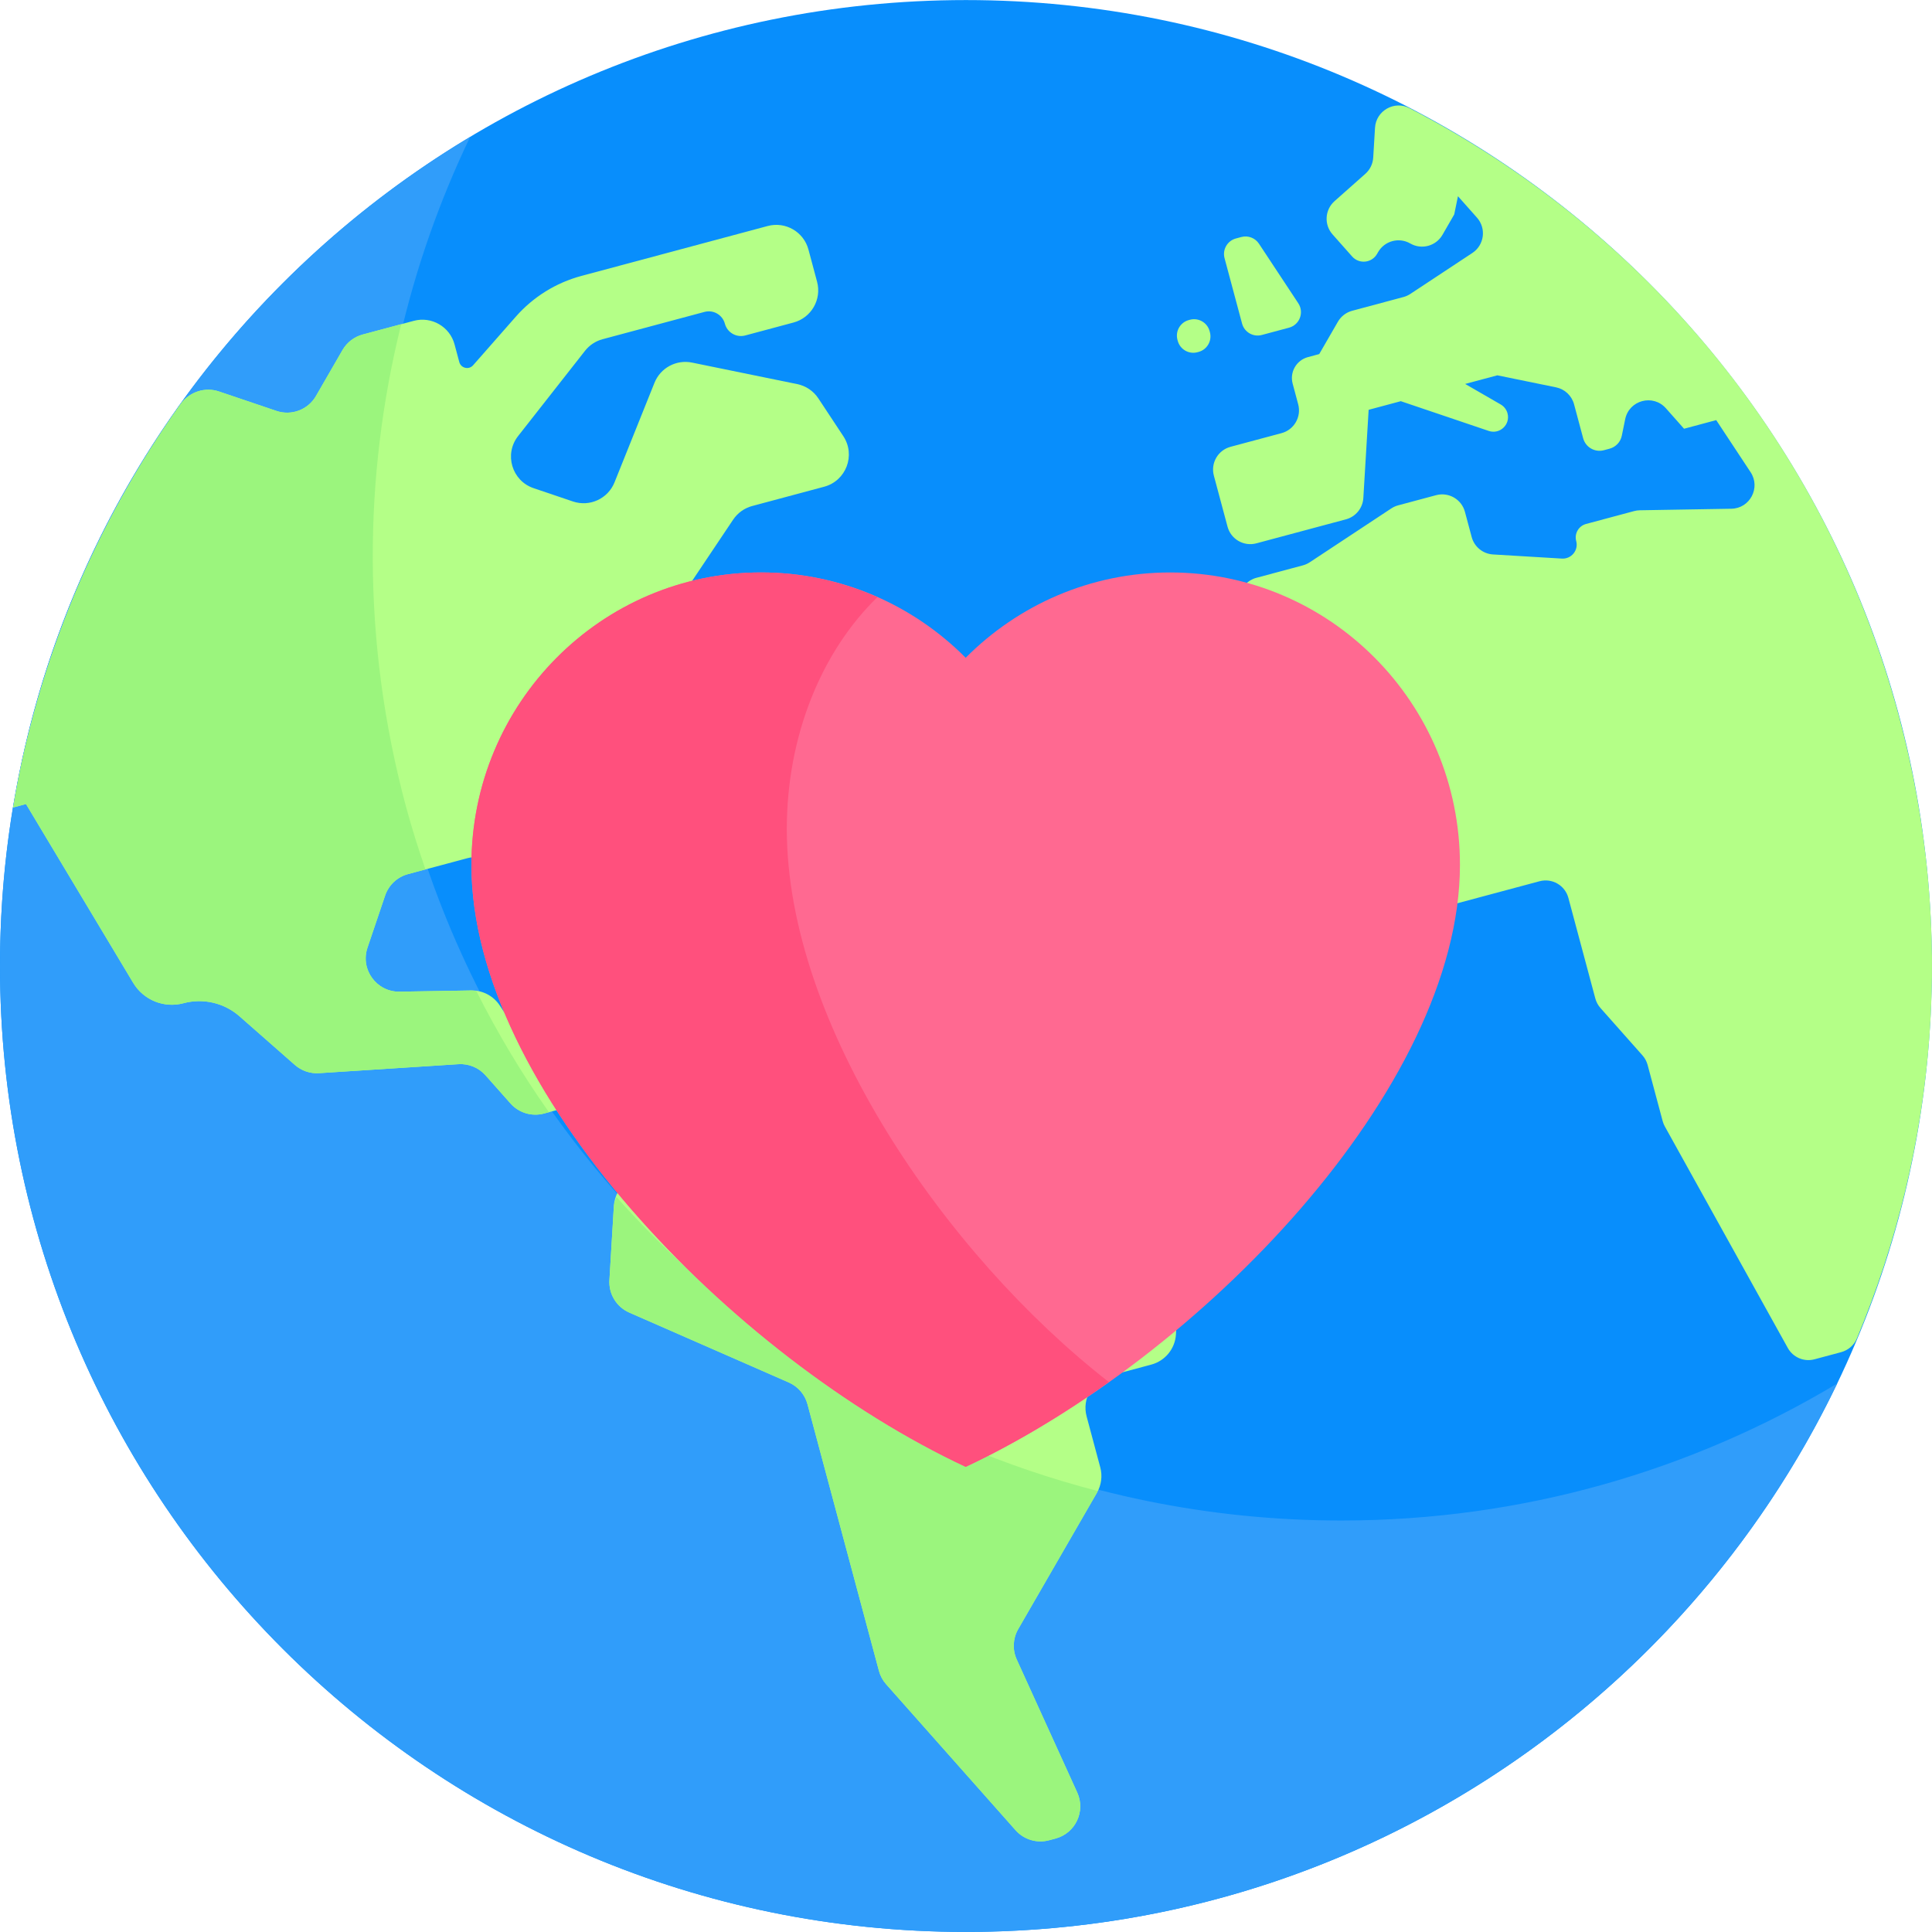
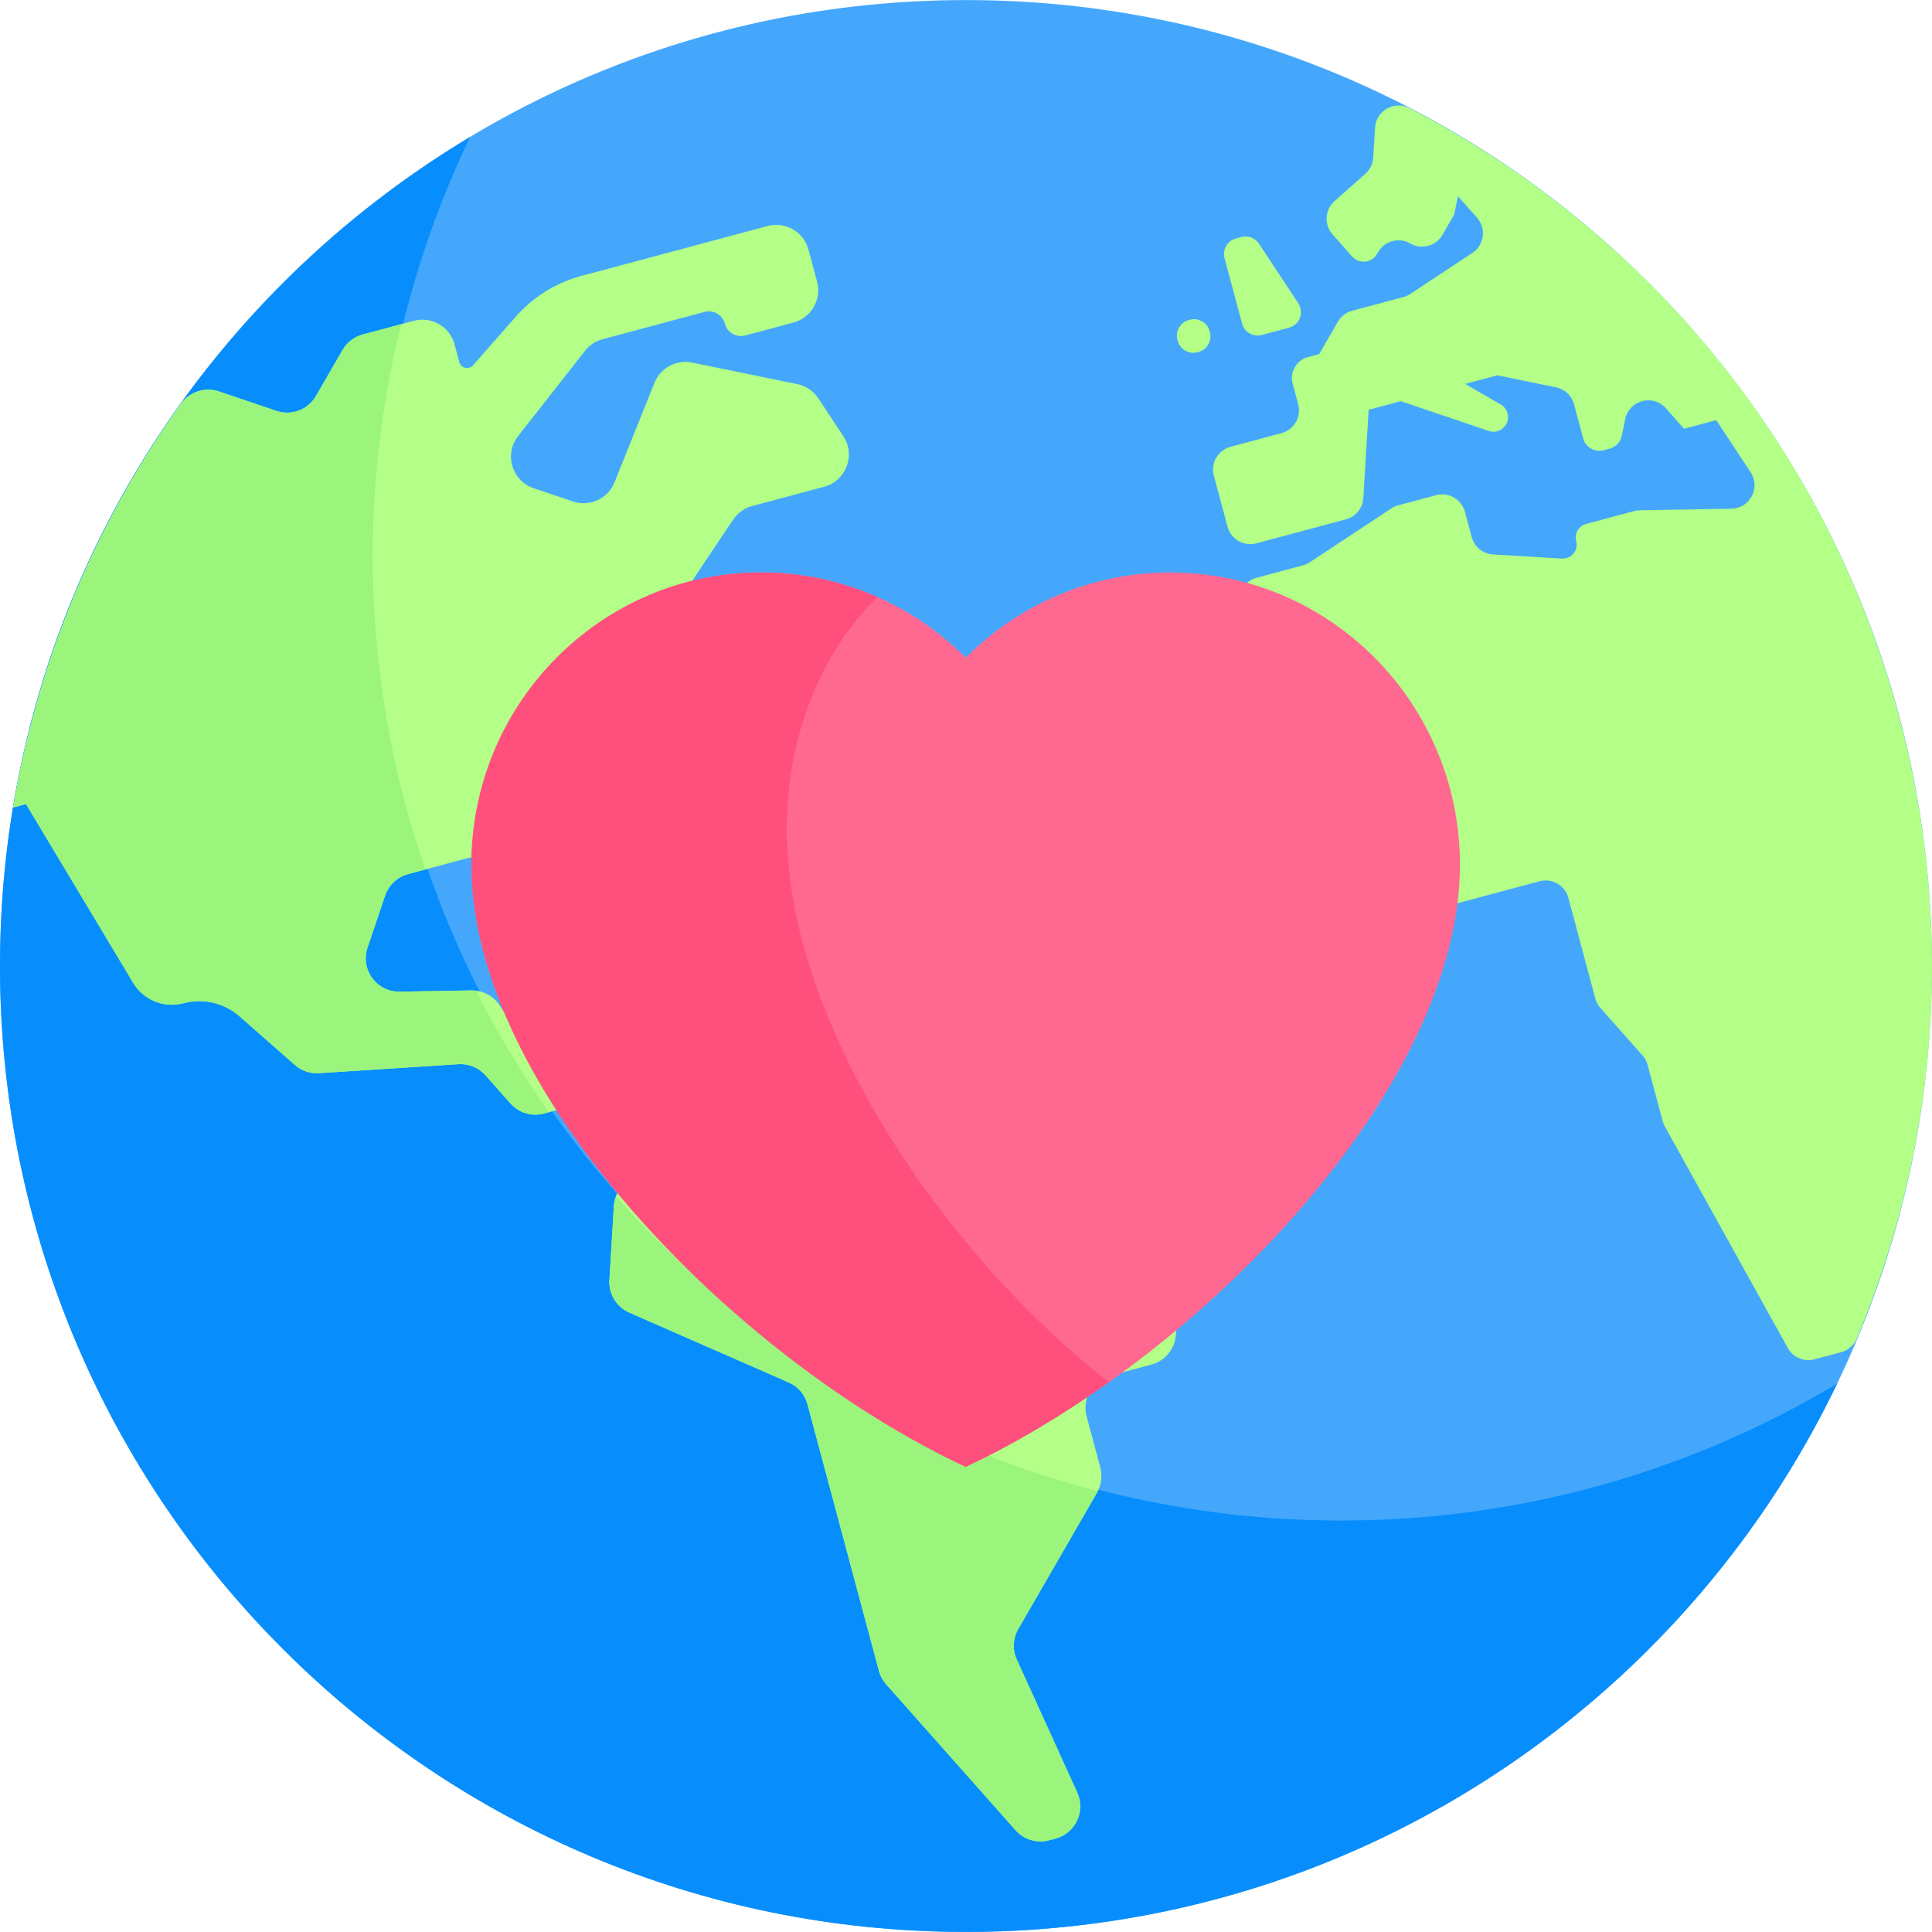
<svg xmlns="http://www.w3.org/2000/svg" version="1.1" id="Layer_1" x="0px" y="0px" viewBox="0 0 511.993 511.993" style="enable-background:new 0 0 511.993 511.993;" xml:space="preserve">
-   <circle style="fill:#088efc;" cx="255.979" cy="255.996" r="255.979" />
-   <path style="fill:#309dfa;" d="M355.461,402.945c-141.373,0-255.979-114.606-255.979-255.979c0-39.638,9.016-77.168,25.099-110.661  C49.962,81.031,0,162.666,0,255.994c0,141.373,114.606,255.979,255.979,255.979c101.735,0,189.602-59.353,230.88-145.318  C448.444,389.681,403.507,402.945,355.461,402.945z" />
+   <circle style="fill:#45a7fc;" cx="255.979" cy="255.996" r="255.979" />
+   <path style="fill:#088efc;" d="M355.461,402.945c-141.373,0-255.979-114.606-255.979-255.979c0-39.638,9.016-77.168,25.099-110.661  C49.962,81.031,0,162.666,0,255.994c0,141.373,114.606,255.979,255.979,255.979c101.735,0,189.602-59.353,230.88-145.318  C448.444,389.681,403.507,402.945,355.461,402.945z" />
  <g>
    <path style="fill:#B4FF87;" d="M333.631,64.58l10.424,15.788c1.605,2.431,0.357,5.718-2.457,6.472l-7.214,1.933   c-2.275,0.61-4.615-0.741-5.225-3.017l-4.646-17.337c-0.61-2.275,0.741-4.615,3.017-5.225l1.435-0.384   C330.741,62.335,332.619,63.048,333.631,64.58z" />
    <path style="fill:#B4FF87;" d="M320.559,87.757l0.076,0.284c0.61,2.275-0.741,4.615-3.017,5.225l-0.284,0.076   c-2.275,0.61-4.616-0.741-5.225-3.017l-0.076-0.284c-0.61-2.275,0.741-4.615,3.017-5.225l0.284-0.076   C317.609,84.13,319.948,85.48,320.559,87.757z" />
    <path style="fill:#B4FF87;" d="M364.387,33.864l-0.474,7.906c-0.1,1.652-0.851,3.197-2.089,4.296l-8.163,7.239   c-2.579,2.287-2.816,6.232-0.529,8.811l5.191,5.853c1.851,2.088,5.205,1.748,6.6-0.668l0.284-0.493   c1.723-2.985,5.54-4.008,8.526-2.285l0,0c2.985,1.723,6.802,0.7,8.526-2.285l3.12-5.405l0.99-4.834l5.047,5.691   c2.52,2.842,1.939,7.256-1.231,9.349l-16.443,10.857c-0.559,0.37-1.176,0.647-1.824,0.82l-13.576,3.638   c-1.599,0.429-2.963,1.474-3.79,2.908l-4.949,8.572l-2.985,0.8c-3.06,0.82-4.877,3.965-4.057,7.026l1.469,5.482   c0.892,3.33-1.084,6.753-4.413,7.644l-13.521,3.623c-3.33,0.892-5.306,4.315-4.413,7.644l3.623,13.521   c0.892,3.33,4.315,5.306,7.644,4.413l23.73-6.358c2.595-0.696,4.454-2.973,4.615-5.655l1.403-23.372l8.526-2.285l23.304,7.883   c2.926,0.99,5.774-1.68,4.974-4.663l0,0c-0.265-0.991-0.914-1.836-1.801-2.348l-9.424-5.441l8.526-2.285l15.558,3.183   c2.316,0.474,4.166,2.216,4.777,4.5l2.409,8.992c0.641,2.394,3.101,3.814,5.495,3.172l1.513-0.405   c1.641-0.44,2.894-1.769,3.234-3.434l0.898-4.391c1.031-5.039,7.372-6.738,10.784-2.889l4.813,5.428l8.526-2.285l9.115,13.805   c2.714,4.11-0.179,9.597-5.104,9.68l-24.253,0.408c-0.511,0.008-1.018,0.079-1.511,0.212l-12.738,3.413   c-1.972,0.529-3.143,2.556-2.614,4.528l0,0c0.653,2.438-1.274,4.798-3.792,4.648l-18.252-1.095   c-2.682-0.161-4.96-2.019-5.655-4.615l-1.789-6.678c-0.892-3.33-4.315-5.306-7.644-4.413l-10.045,2.691   c-0.648,0.174-1.263,0.45-1.824,0.82l-21.603,14.264c-0.559,0.37-1.176,0.647-1.824,0.82l-12.347,3.309   c-2.284,0.612-4.026,2.461-4.5,4.777l-2.837,13.862c-0.23,1.123-0.639,2.202-1.212,3.195l-9.408,16.296   c-1.414,2.45-1.798,5.361-1.065,8.093l6.851,25.569c0.732,2.733,2.52,5.061,4.969,6.476l24.78,14.306   c2.45,1.414,5.361,1.798,8.093,1.065l49.386-13.233c3.33-0.892,6.753,1.084,7.644,4.413l7.141,26.653   c0.251,0.936,0.716,1.8,1.359,2.525l11.14,12.563c0.642,0.725,1.108,1.589,1.359,2.525l3.989,14.887   c0.132,0.493,0.324,0.968,0.572,1.414l32.59,58.707c1.39,2.504,4.307,3.74,7.073,2.999l7.032-1.884   c1.893-0.507,3.46-1.853,4.217-3.661c21.132-50.454,26.382-108.014,11.129-164.939c-19.394-72.406-67.995-129.16-129.714-161.085   C369.495,26.575,364.657,29.346,364.387,33.864z" />
    <path style="fill:#B4FF87;" d="M255.37,295.6L247,282.924c-2.093-3.17-5.981-4.646-9.65-3.663l-7.375,1.977   c-2.261,0.606-4.67,0.289-6.698-0.882l-15.289-8.827c-2.028-1.171-4.437-1.487-6.698-0.882l-9.989,2.677   c-2.261,0.606-4.67,0.289-6.698-0.882l-2.134-1.232c-3.29-1.9-7.427-1.48-10.27,1.04l-8.448,7.492   c-1.025,0.909-2.248,1.567-3.572,1.922l-8.894,2.383c-3.67,0.984-7.557-0.492-9.65-3.663l-9.205-13.941   c-1.663-2.518-4.497-4.013-7.515-3.962l-19.021,0.32c-6.103,0.103-10.465-5.872-8.51-11.654l4.67-13.807   c0.946-2.796,3.226-4.934,6.077-5.698l15.746-4.219c3.229-0.865,6.671,0.168,8.889,2.67l7.239,8.163   c1.371,1.547,3.497,2.185,5.494,1.65l0,0c2.911-0.78,4.637-3.771,3.857-6.682l-4.405-16.44c-0.659-2.459-0.224-5.082,1.192-7.197   l48.142-71.875c1.19-1.776,2.984-3.061,5.05-3.615l19.072-5.11c5.82-1.56,8.401-8.362,5.082-13.389l-6.619-10.023   c-1.289-1.953-3.303-3.315-5.596-3.784L183.4,96.088c-4.18-0.856-8.373,1.401-9.961,5.36l-10.585,26.373   c-1.746,4.348-6.582,6.575-11.02,5.073l-10.419-3.524c-5.769-1.952-7.875-9.021-4.115-13.811l17.731-22.589   c1.179-1.503,2.813-2.581,4.659-3.076l27-7.235c2.355-0.63,4.775,0.767,5.405,3.12l0,0c0.63,2.355,3.05,3.752,5.405,3.12   l12.789-3.427c4.708-1.262,7.503-6.102,6.242-10.81l-2.285-8.526c-1.262-4.708-6.102-7.503-10.81-6.242L154.08,73.12   c-6.732,1.804-12.781,5.56-17.383,10.797l-11.321,12.882c-1.125,1.28-3.222,0.789-3.663-0.856l-1.253-4.676   c-1.262-4.708-6.102-7.503-10.81-6.242L96.13,88.648c-2.261,0.606-4.189,2.086-5.36,4.112l-7.037,12.189   c-2.104,3.644-6.487,5.296-10.473,3.948l-15.228-5.152c-3.753-1.269-7.868,0.107-10.172,3.33   C25.279,138.668,9.958,175.226,3.484,213.992l3.404-0.913l28.414,47.392c2.741,4.571,8.179,6.772,13.327,5.392l0,0   c5.219-1.398,10.793-0.096,14.851,3.471l14.662,12.885c1.759,1.545,4.059,2.329,6.395,2.178l36.958-2.383   c2.719-0.175,5.365,0.914,7.172,2.952l6.612,7.455c2.218,2.502,5.66,3.535,8.889,2.67l11.783-3.157   c4.708-1.262,9.549,1.532,10.81,6.242l1.338,4.994c0.606,2.261,0.289,4.67-0.882,6.698l-3.372,5.84   c-0.685,1.186-1.084,2.517-1.166,3.885l-1.179,19.639c-0.222,3.692,1.882,7.129,5.269,8.613l42.245,18.509   c2.456,1.076,4.29,3.21,4.983,5.8l18.923,70.624c0.354,1.324,1.012,2.547,1.922,3.572l34.283,38.662   c2.218,2.502,5.66,3.535,8.889,2.67l1.718-0.46c5.269-1.411,8.009-7.216,5.75-12.182l-16.038-35.253   c-1.18-2.595-1.035-5.6,0.39-8.068l20.867-36.143c1.171-2.028,1.487-4.437,0.882-6.698l-3.623-13.521   c-1.262-4.708,1.532-9.549,6.242-10.81l10.906-2.922c3.67-0.984,6.299-4.205,6.526-7.997l2.56-42.645   c0.238-3.974-2.211-7.614-5.982-8.891l-21.23-7.182c-1.651-0.558-3.43-0.616-5.114-0.165l-16.852,4.515   C261.351,300.245,257.464,298.77,255.37,295.6z" />
  </g>
  <g>
    <path style="fill:#9BF57D;" d="M84.537,284.397l36.958-2.383c2.719-0.175,5.366,0.915,7.173,2.952l6.612,7.455   c2.218,2.502,5.659,3.535,8.888,2.67l1.305-0.35c-7.135-10.125-13.573-20.852-19.245-32.117c-0.436-0.059-0.865-0.153-1.313-0.145   l-19.021,0.32c-6.103,0.103-10.465-5.871-8.51-11.654l4.672-13.807c0.946-2.796,3.226-4.934,6.077-5.698l4.615-1.236   c-1.896-5.538-3.682-11.14-5.22-16.878c-11.606-43.313-11.301-86.977-1.202-127.614l-10.198,2.733   c-2.261,0.606-4.189,2.085-5.36,4.112l-7.037,12.187c-2.104,3.644-6.487,5.296-10.473,3.948l-15.228-5.152   c-3.669-1.241-7.658,0.076-9.988,3.145c-3.259,4.546-6.354,9.201-9.308,13.945c-1.046,1.684-2.028,3.406-3.036,5.114   c-2.086,3.529-4.085,7.108-5.999,10.733c-1.017,1.928-2.047,3.848-3.015,5.801c-2.407,4.854-4.691,9.77-6.788,14.772   c-0.757,1.808-1.423,3.656-2.139,5.482c-1.517,3.862-2.959,7.754-4.29,11.691c-0.811,2.403-1.575,4.824-2.316,7.254   c-1.063,3.484-2.024,7.003-2.939,10.535c-0.601,2.326-1.26,4.635-1.795,6.981c-1.116,4.881-2.04,9.816-2.87,14.774l3.341-0.895   l28.414,47.39c2.74,4.571,8.179,6.772,13.327,5.392c5.219-1.398,10.793-0.096,14.852,3.471l14.662,12.885   C79.9,283.764,82.2,284.549,84.537,284.397z" />
    <path style="fill:#9BF57D;" d="M290.703,395.578c0.082-0.142,0.082-0.313,0.156-0.459c-49.129-12.721-93.643-39.846-127.473-77.881   c-0.276,0.777-0.658,1.526-0.707,2.356l-1.179,19.639c-0.222,3.692,1.881,7.129,5.269,8.613l42.246,18.51   c2.457,1.076,4.29,3.21,4.983,5.8l18.923,70.624c0.354,1.324,1.012,2.547,1.922,3.572l34.283,38.662   c2.218,2.502,5.659,3.535,8.888,2.67l1.718-0.46c5.269-1.411,8.009-7.216,5.75-12.181l-16.038-35.253   c-1.18-2.595-1.035-5.601,0.39-8.069L290.703,395.578z" />
  </g>
  <path style="fill:#FF6991;" d="M310.113,151.706c-21.157,0-40.312,8.64-54.2,22.609c-13.888-13.969-33.043-22.609-54.2-22.609  c-42.406,0-76.783,34.692-76.783,77.487c0,59.254,68.881,130.473,130.983,159.53c62.103-29.057,130.983-100.276,130.983-159.53  C386.897,186.399,352.521,151.706,310.113,151.706z" />
  <path style="fill:#FF507D;" d="M208.51,219.711c0-25.074,9.437-47.302,24.011-61.463c-9.436-4.181-19.842-6.542-30.808-6.542  c-42.407,0-76.784,34.691-76.784,77.486c0,59.254,68.881,130.474,130.983,159.532c12.583-5.887,25.425-13.572,37.936-22.47  C250.326,332.303,208.51,271.451,208.51,219.711z" />
  <g>
</g>
  <g>
</g>
  <g>
</g>
  <g>
</g>
  <g>
</g>
  <g>
</g>
  <g>
</g>
  <g>
</g>
  <g>
</g>
  <g>
</g>
  <g>
</g>
  <g>
</g>
  <g>
</g>
  <g>
</g>
  <g>
</g>
</svg>
